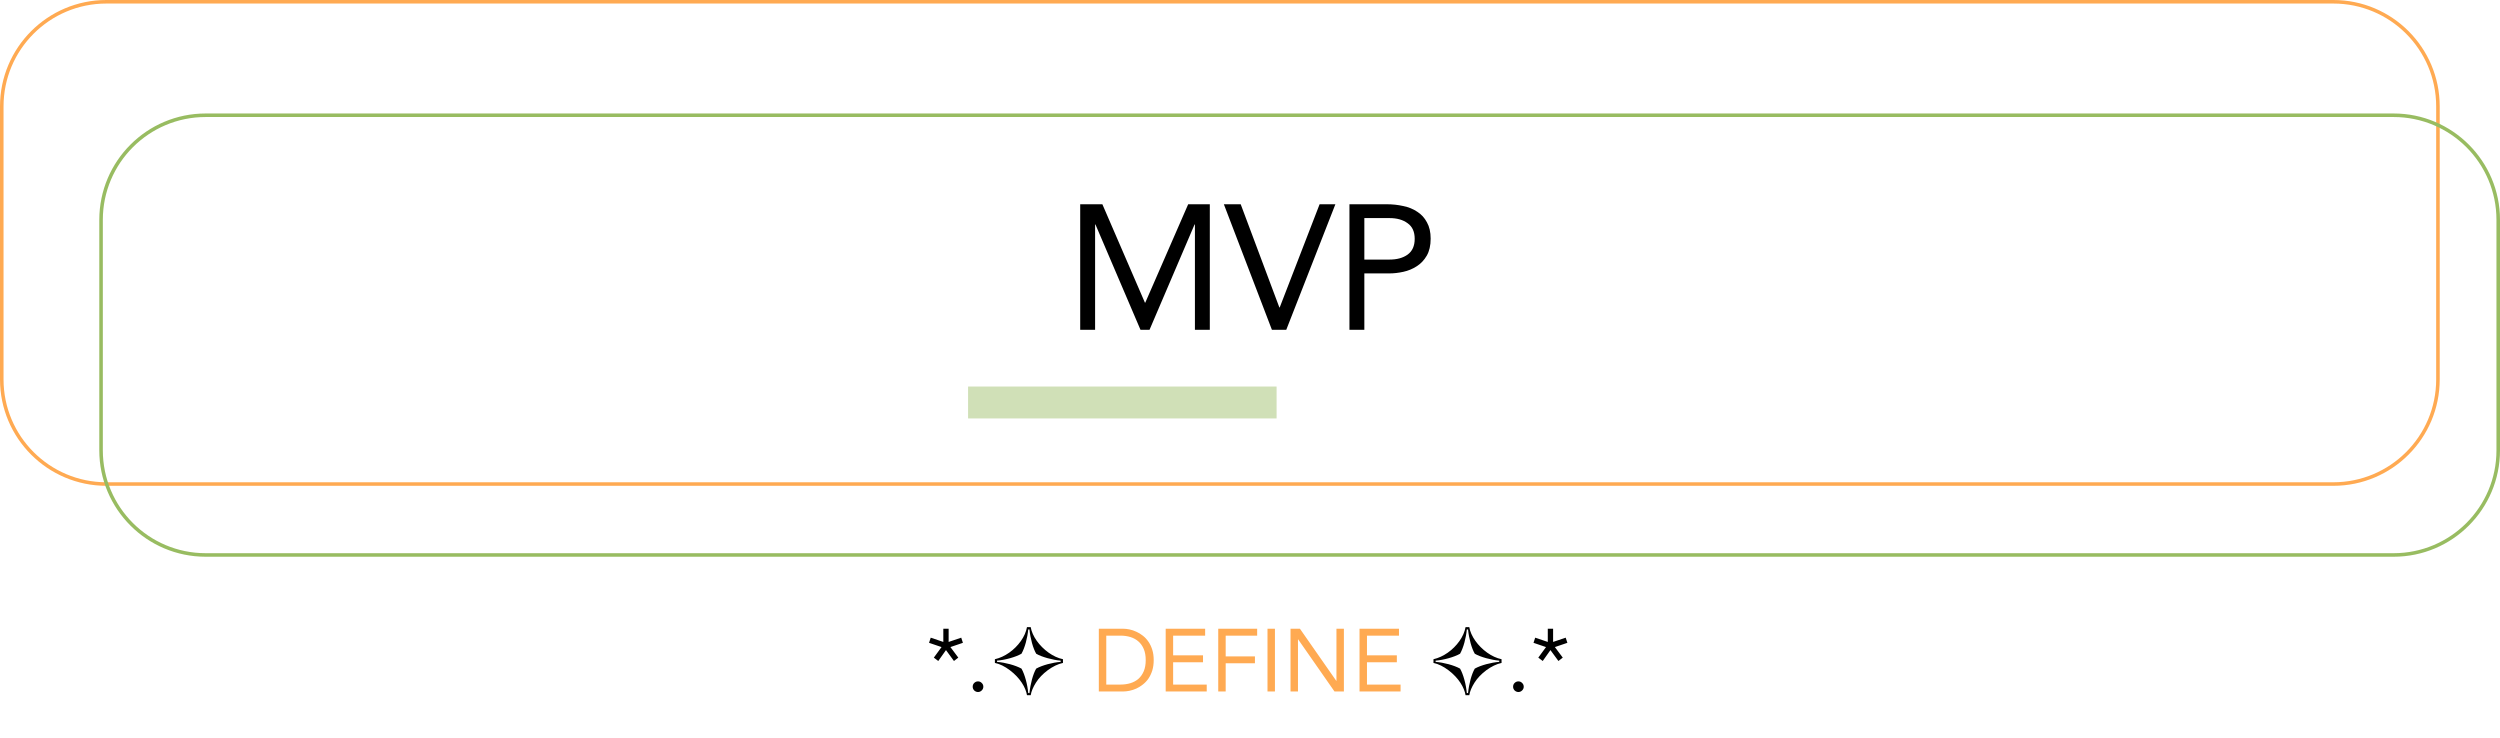
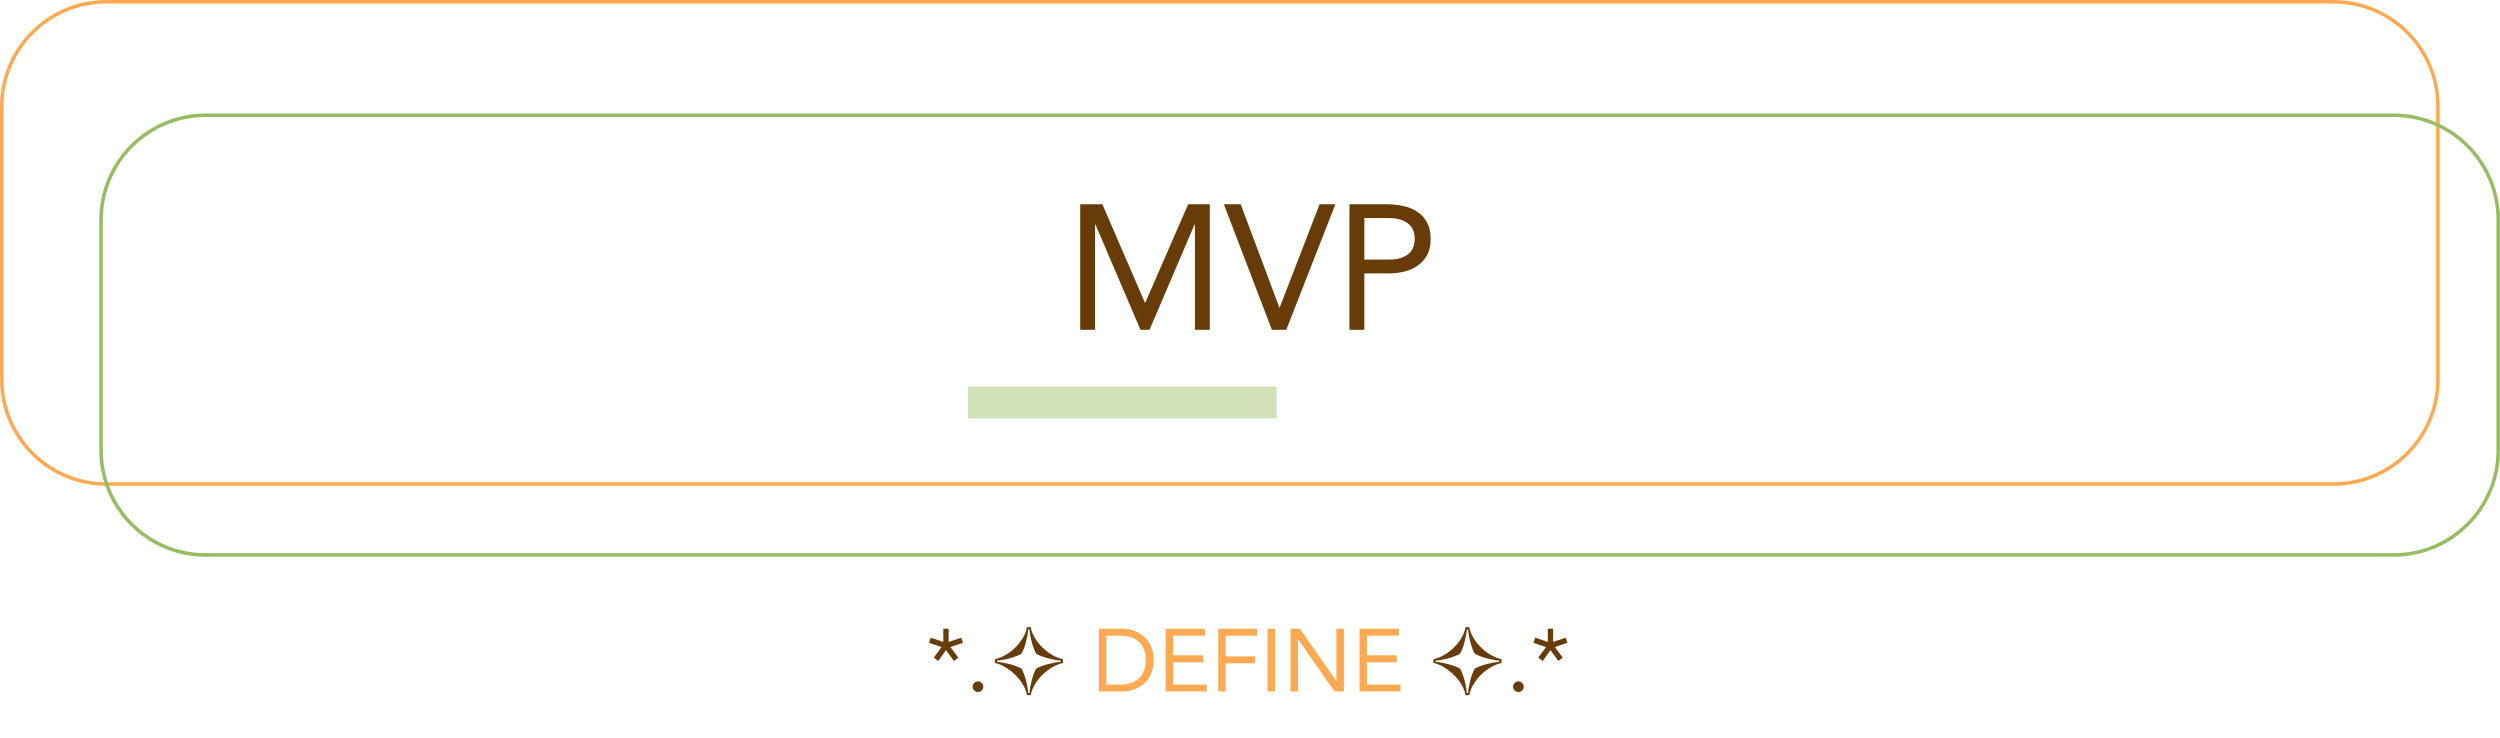
<svg xmlns="http://www.w3.org/2000/svg" width="705" height="208" viewBox="0 0 705 208" fill="none">
  <path d="M30 0.5H658C674.292 0.5 687.5 13.708 687.5 30V107C687.5 123.292 674.292 136.5 658 136.5H30C13.708 136.5 0.5 123.292 0.5 107V30C0.5 13.708 13.708 0.5 30 0.5Z" stroke="#FFAA52" />
  <path d="M58 32.5H675C691.292 32.5 704.5 45.708 704.5 62V127C704.5 143.292 691.292 156.5 675 156.5H58C41.708 156.5 28.5 143.292 28.5 127V62C28.5 45.708 41.708 32.5 58 32.5Z" stroke="#98BC61" />
-   <path d="M304.617 57.6H310.867L322.867 85.35H322.967L335.067 57.6H341.167V93H336.967V63.3H336.867L324.167 93H321.617L308.917 63.3H308.817V93H304.617V57.6ZM345.128 57.6H349.878L360.778 86.7H360.878L372.128 57.6H376.578L362.728 93H358.678L345.128 57.6ZM380.545 57.6H391.045C392.678 57.6 394.228 57.767 395.695 58.1C397.195 58.4 398.511 58.933 399.645 59.7C400.811 60.433 401.728 61.433 402.395 62.7C403.095 63.933 403.445 65.467 403.445 67.3C403.445 69.233 403.078 70.833 402.345 72.1C401.611 73.367 400.661 74.367 399.495 75.1C398.361 75.833 397.111 76.35 395.745 76.65C394.378 76.95 393.078 77.1 391.845 77.1H384.745V93H380.545V57.6ZM384.745 73.2H391.845C393.945 73.2 395.645 72.733 396.945 71.8C398.278 70.833 398.945 69.35 398.945 67.35C398.945 65.35 398.278 63.883 396.945 62.95C395.645 61.983 393.945 61.5 391.845 61.5H384.745V73.2Z" fill="black" />
+   <path d="M304.617 57.6H310.867L322.867 85.35H322.967L335.067 57.6H341.167V93H336.967V63.3H336.867L324.167 93H321.617L308.917 63.3H308.817V93H304.617V57.6ZM345.128 57.6H349.878L360.778 86.7H360.878L372.128 57.6H376.578L362.728 93H358.678L345.128 57.6ZM380.545 57.6H391.045C392.678 57.6 394.228 57.767 395.695 58.1C397.195 58.4 398.511 58.933 399.645 59.7C400.811 60.433 401.728 61.433 402.395 62.7C403.095 63.933 403.445 65.467 403.445 67.3C403.445 69.233 403.078 70.833 402.345 72.1C401.611 73.367 400.661 74.367 399.495 75.1C398.361 75.833 397.111 76.35 395.745 76.65C394.378 76.95 393.078 77.1 391.845 77.1H384.745V93H380.545V57.6ZM384.745 73.2H391.845C393.945 73.2 395.645 72.733 396.945 71.8C398.278 70.833 398.945 69.35 398.945 67.35C398.945 65.35 398.278 63.883 396.945 62.95C395.645 61.983 393.945 61.5 391.845 61.5H384.745V73.2Z" fill="#683C09" />
  <rect x="273" y="109" width="87" height="9" fill="#98BC61" fill-opacity="0.45" />
-   <path d="M267.516 181.025L271.066 179.825L271.541 181.275L268.016 182.475L270.241 185.45L269.016 186.4L266.766 183.325L264.591 186.4L263.341 185.45L265.516 182.475L261.991 181.275L262.466 179.825L266.016 181.025V177.3H267.516V181.025ZM275.8 192.15C276.216 192.15 276.566 192.3 276.85 192.6C277.15 192.883 277.3 193.233 277.3 193.65C277.3 194.067 277.141 194.425 276.825 194.725C276.525 195.008 276.183 195.15 275.8 195.15C275.416 195.15 275.066 195.008 274.75 194.725C274.45 194.425 274.3 194.067 274.3 193.65C274.3 193.233 274.441 192.883 274.725 192.6C275.025 192.3 275.383 192.15 275.8 192.15ZM289.608 196.05C289.258 193.9 287.708 191.225 284.808 189.025C283.358 187.925 281.933 187.225 280.558 186.95V185.9C283.333 185.275 286.083 183.325 287.883 180.775C288.783 179.5 289.358 178.2 289.608 176.85H290.658C291.083 179.4 293.083 182.175 295.708 184.05C297.008 184.975 298.358 185.6 299.758 185.9V186.95C296.933 187.525 293.708 189.975 292.133 192.5C291.333 193.775 290.833 194.95 290.658 196.05H289.608ZM289.958 195.45H290.308C290.558 192.85 291.333 190.025 292.208 188.55C293.883 187.6 296.908 186.8 299.108 186.65V186.3C296.908 186.125 293.758 185.275 292.208 184.35C291.333 182.85 290.558 180.1 290.308 177.5H289.958C289.758 179.85 289.008 182.675 288.058 184.35C286.458 185.275 283.458 186.125 281.158 186.3V186.65C283.433 186.825 286.358 187.6 288.058 188.55C288.983 190.175 289.758 193.05 289.958 195.45ZM413.289 196.05C412.939 193.9 411.389 191.225 408.489 189.025C407.039 187.925 405.614 187.225 404.239 186.95V185.9C407.014 185.275 409.764 183.325 411.564 180.775C412.464 179.5 413.039 178.2 413.289 176.85H414.339C414.764 179.4 416.764 182.175 419.389 184.05C420.689 184.975 422.039 185.6 423.439 185.9V186.95C420.614 187.525 417.389 189.975 415.814 192.5C415.014 193.775 414.514 194.95 414.339 196.05H413.289ZM413.639 195.45H413.989C414.239 192.85 415.014 190.025 415.889 188.55C417.564 187.6 420.589 186.8 422.789 186.65V186.3C420.589 186.125 417.439 185.275 415.889 184.35C415.014 182.85 414.239 180.1 413.989 177.5H413.639C413.439 179.85 412.689 182.675 411.739 184.35C410.139 185.275 407.139 186.125 404.839 186.3V186.65C407.114 186.825 410.039 187.6 411.739 188.55C412.664 190.175 413.439 193.05 413.639 195.45ZM428.192 192.15C428.609 192.15 428.959 192.3 429.242 192.6C429.542 192.883 429.692 193.233 429.692 193.65C429.692 194.067 429.534 194.425 429.217 194.725C428.917 195.008 428.576 195.15 428.192 195.15C427.809 195.15 427.459 195.008 427.142 194.725C426.842 194.425 426.692 194.067 426.692 193.65C426.692 193.233 426.834 192.883 427.117 192.6C427.417 192.3 427.776 192.15 428.192 192.15ZM437.975 181.025L441.525 179.825L442 181.275L438.475 182.475L440.7 185.45L439.475 186.4L437.225 183.325L435.05 186.4L433.8 185.45L435.975 182.475L432.45 181.275L432.925 179.825L436.475 181.025V177.3H437.975V181.025Z" fill="black" />
+   <path d="M267.516 181.025L271.066 179.825L271.541 181.275L268.016 182.475L270.241 185.45L269.016 186.4L266.766 183.325L264.591 186.4L263.341 185.45L265.516 182.475L261.991 181.275L262.466 179.825L266.016 181.025V177.3H267.516V181.025ZM275.8 192.15C276.216 192.15 276.566 192.3 276.85 192.6C277.15 192.883 277.3 193.233 277.3 193.65C277.3 194.067 277.141 194.425 276.825 194.725C276.525 195.008 276.183 195.15 275.8 195.15C275.416 195.15 275.066 195.008 274.75 194.725C274.45 194.425 274.3 194.067 274.3 193.65C274.3 193.233 274.441 192.883 274.725 192.6C275.025 192.3 275.383 192.15 275.8 192.15ZM289.608 196.05C289.258 193.9 287.708 191.225 284.808 189.025C283.358 187.925 281.933 187.225 280.558 186.95V185.9C283.333 185.275 286.083 183.325 287.883 180.775C288.783 179.5 289.358 178.2 289.608 176.85H290.658C291.083 179.4 293.083 182.175 295.708 184.05C297.008 184.975 298.358 185.6 299.758 185.9V186.95C296.933 187.525 293.708 189.975 292.133 192.5C291.333 193.775 290.833 194.95 290.658 196.05H289.608ZM289.958 195.45H290.308C290.558 192.85 291.333 190.025 292.208 188.55C293.883 187.6 296.908 186.8 299.108 186.65V186.3C296.908 186.125 293.758 185.275 292.208 184.35C291.333 182.85 290.558 180.1 290.308 177.5H289.958C289.758 179.85 289.008 182.675 288.058 184.35C286.458 185.275 283.458 186.125 281.158 186.3V186.65C283.433 186.825 286.358 187.6 288.058 188.55C288.983 190.175 289.758 193.05 289.958 195.45ZM413.289 196.05C412.939 193.9 411.389 191.225 408.489 189.025C407.039 187.925 405.614 187.225 404.239 186.95V185.9C407.014 185.275 409.764 183.325 411.564 180.775C412.464 179.5 413.039 178.2 413.289 176.85H414.339C414.764 179.4 416.764 182.175 419.389 184.05C420.689 184.975 422.039 185.6 423.439 185.9V186.95C420.614 187.525 417.389 189.975 415.814 192.5C415.014 193.775 414.514 194.95 414.339 196.05H413.289ZM413.639 195.45H413.989C414.239 192.85 415.014 190.025 415.889 188.55C417.564 187.6 420.589 186.8 422.789 186.65V186.3C420.589 186.125 417.439 185.275 415.889 184.35C415.014 182.85 414.239 180.1 413.989 177.5H413.639C413.439 179.85 412.689 182.675 411.739 184.35C410.139 185.275 407.139 186.125 404.839 186.3V186.65C407.114 186.825 410.039 187.6 411.739 188.55C412.664 190.175 413.439 193.05 413.639 195.45ZM428.192 192.15C428.609 192.15 428.959 192.3 429.242 192.6C429.542 192.883 429.692 193.233 429.692 193.65C429.692 194.067 429.534 194.425 429.217 194.725C428.917 195.008 428.576 195.15 428.192 195.15C427.809 195.15 427.459 195.008 427.142 194.725C426.842 194.425 426.692 194.067 426.692 193.65C426.692 193.233 426.834 192.883 427.117 192.6C427.417 192.3 427.776 192.15 428.192 192.15ZM437.975 181.025L441.525 179.825L442 181.275L438.475 182.475L440.7 185.45L439.475 186.4L437.225 183.325L435.05 186.4L433.8 185.45L435.975 182.475L432.45 181.275L432.925 179.825L436.475 181.025V177.3H437.975V181.025Z" fill="#683C09" />
  <path d="M309.869 177.3H316.669C317.252 177.3 317.869 177.367 318.519 177.5C319.169 177.633 319.81 177.85 320.444 178.15C321.094 178.433 321.71 178.808 322.294 179.275C322.894 179.742 323.419 180.308 323.869 180.975C324.319 181.625 324.677 182.383 324.944 183.25C325.21 184.1 325.344 185.067 325.344 186.15C325.344 187.233 325.21 188.208 324.944 189.075C324.677 189.925 324.319 190.683 323.869 191.35C323.419 192 322.894 192.558 322.294 193.025C321.71 193.492 321.094 193.875 320.444 194.175C319.81 194.458 319.169 194.667 318.519 194.8C317.869 194.933 317.252 195 316.669 195H309.869V177.3ZM311.969 193.05H315.969C316.985 193.05 317.927 192.917 318.794 192.65C319.66 192.383 320.41 191.975 321.044 191.425C321.677 190.858 322.177 190.142 322.544 189.275C322.91 188.408 323.094 187.367 323.094 186.15C323.094 184.933 322.91 183.892 322.544 183.025C322.177 182.158 321.677 181.45 321.044 180.9C320.41 180.333 319.66 179.917 318.794 179.65C317.927 179.383 316.985 179.25 315.969 179.25H311.969V193.05ZM328.724 177.3H339.849V179.25H330.824V184.8H339.249V186.75H330.824V193.05H340.299V195H328.724V177.3ZM343.543 177.3H354.518V179.25H345.643V185.1H353.893V187.05H345.643V195H343.543V177.3ZM357.435 177.3H359.535V195H357.435V177.3ZM363.929 177.3H366.579L376.829 192H376.879V177.3H378.979V195H376.329L366.079 180.3H366.029V195H363.929V177.3ZM383.387 177.3H394.512V179.25H385.487V184.8H393.912V186.75H385.487V193.05H394.962V195H383.387V177.3Z" fill="#FFAA52" />
</svg>
